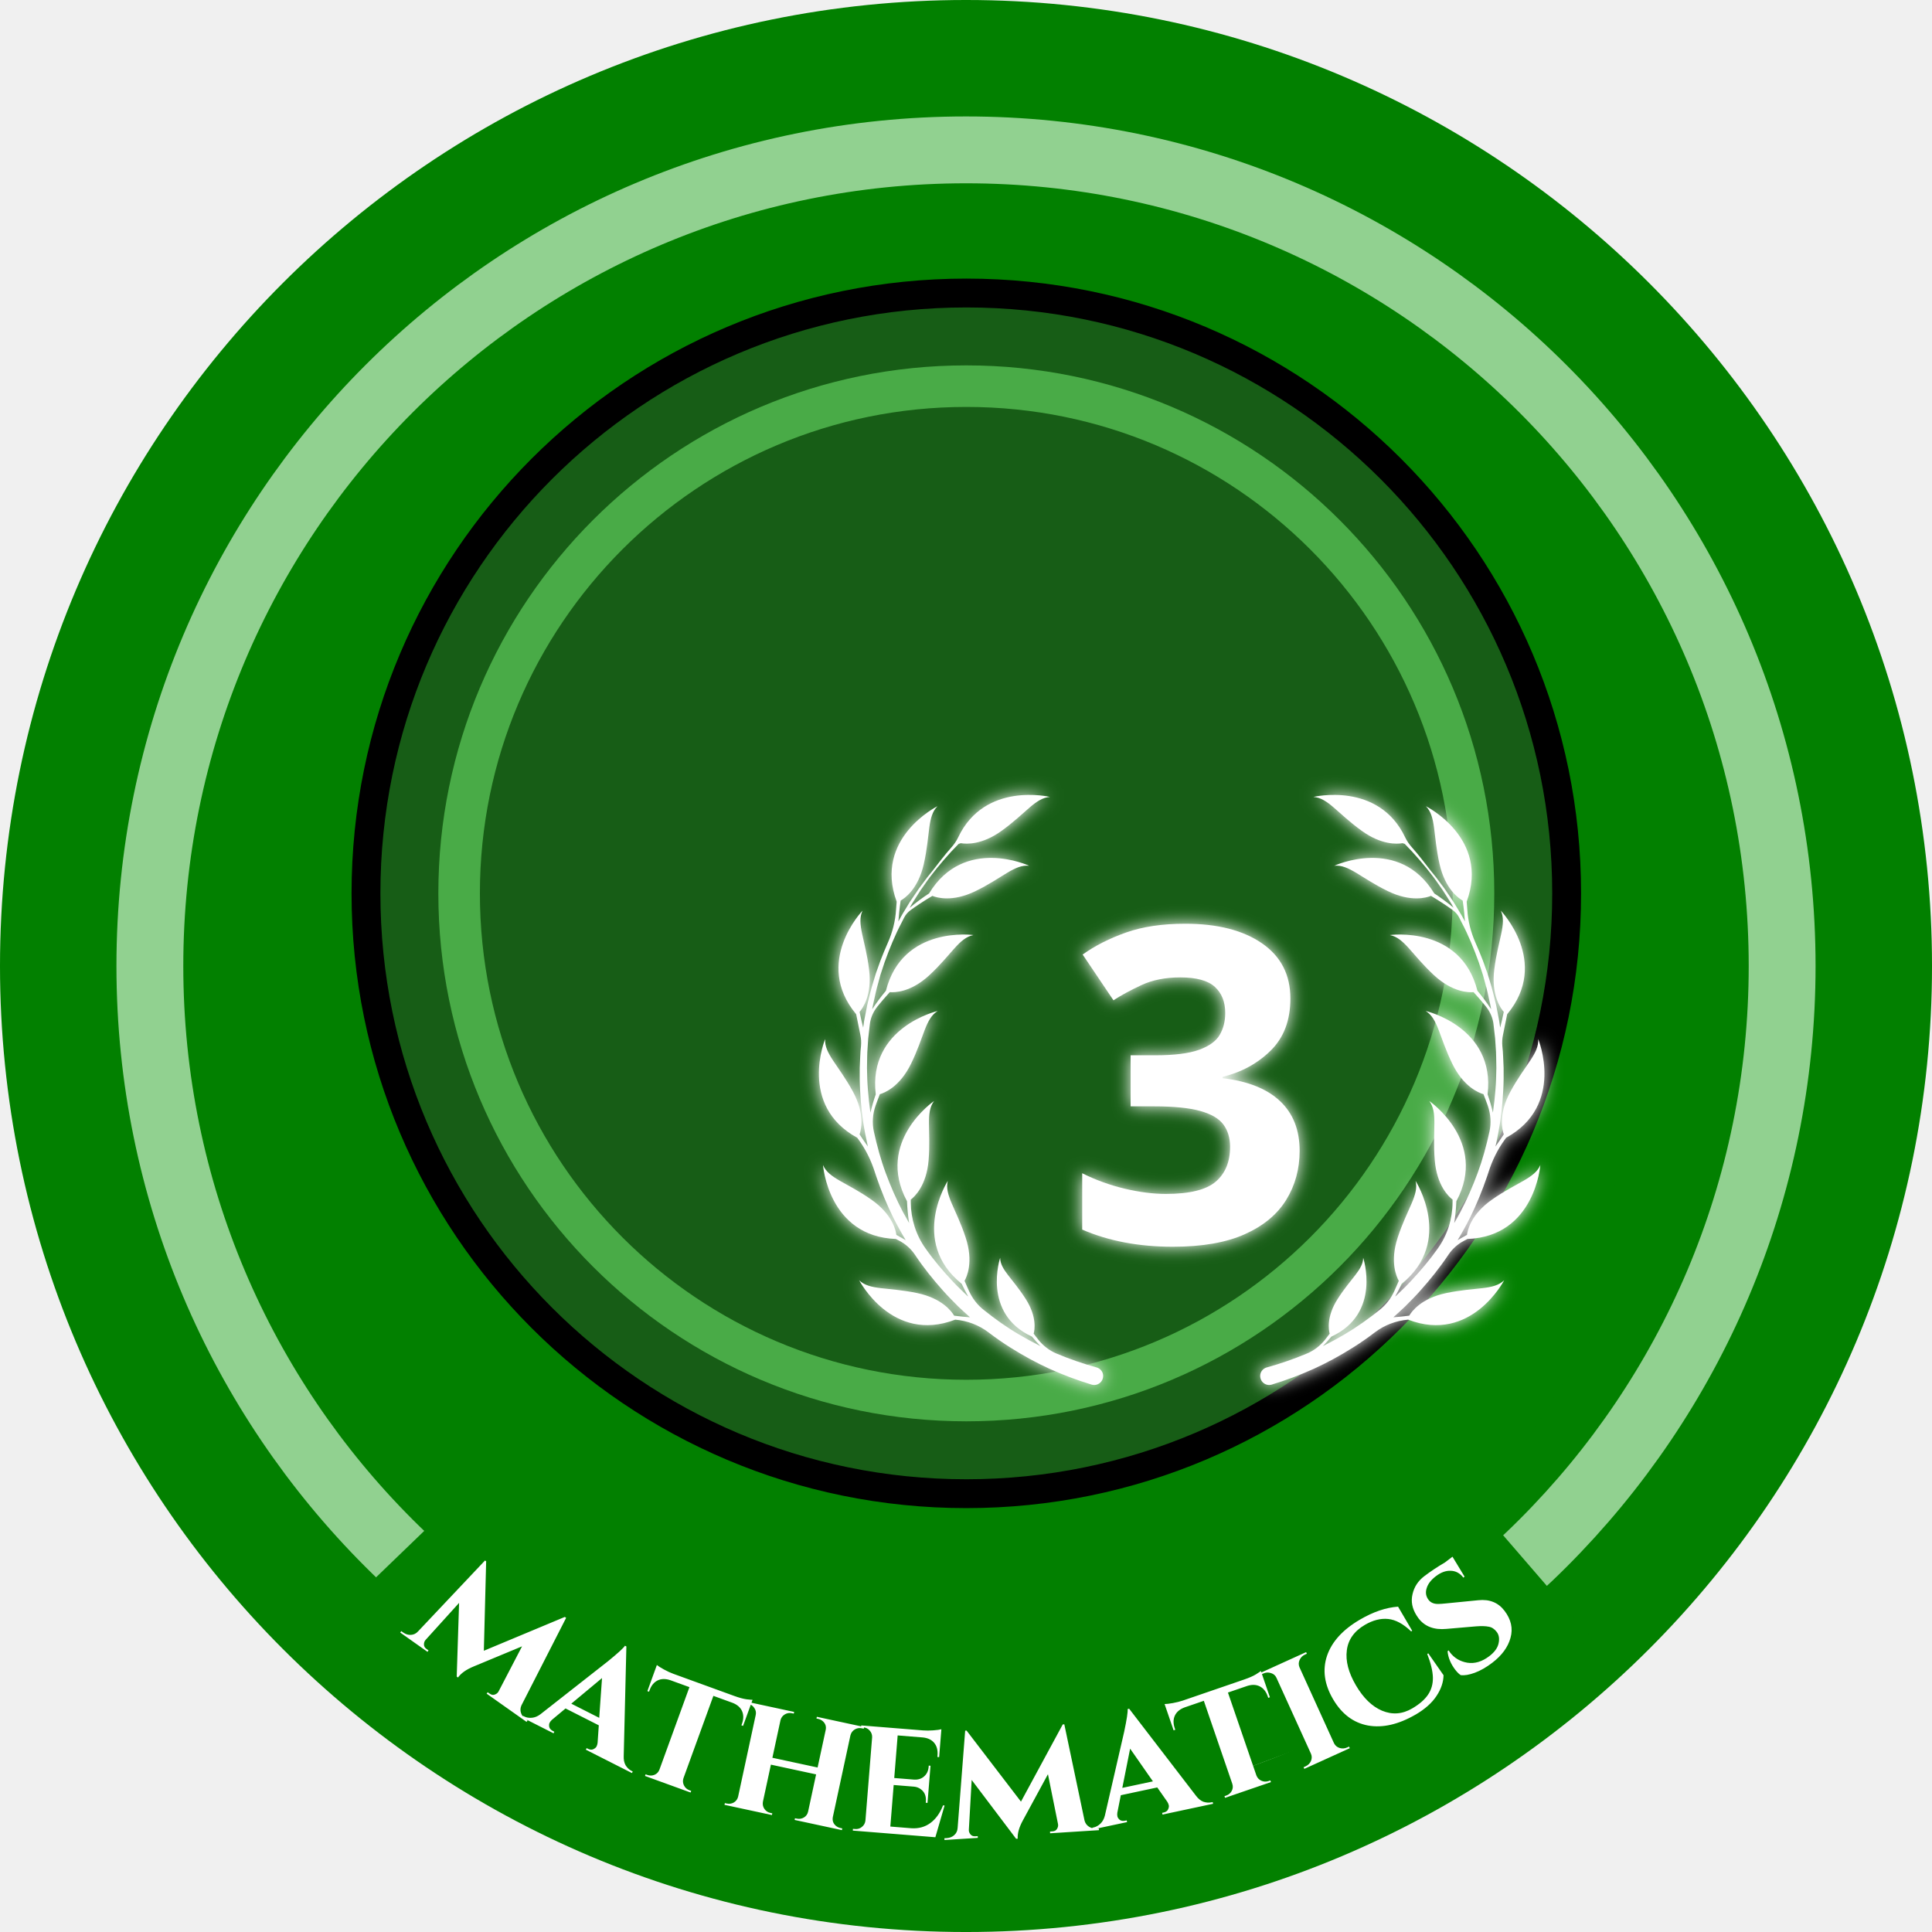
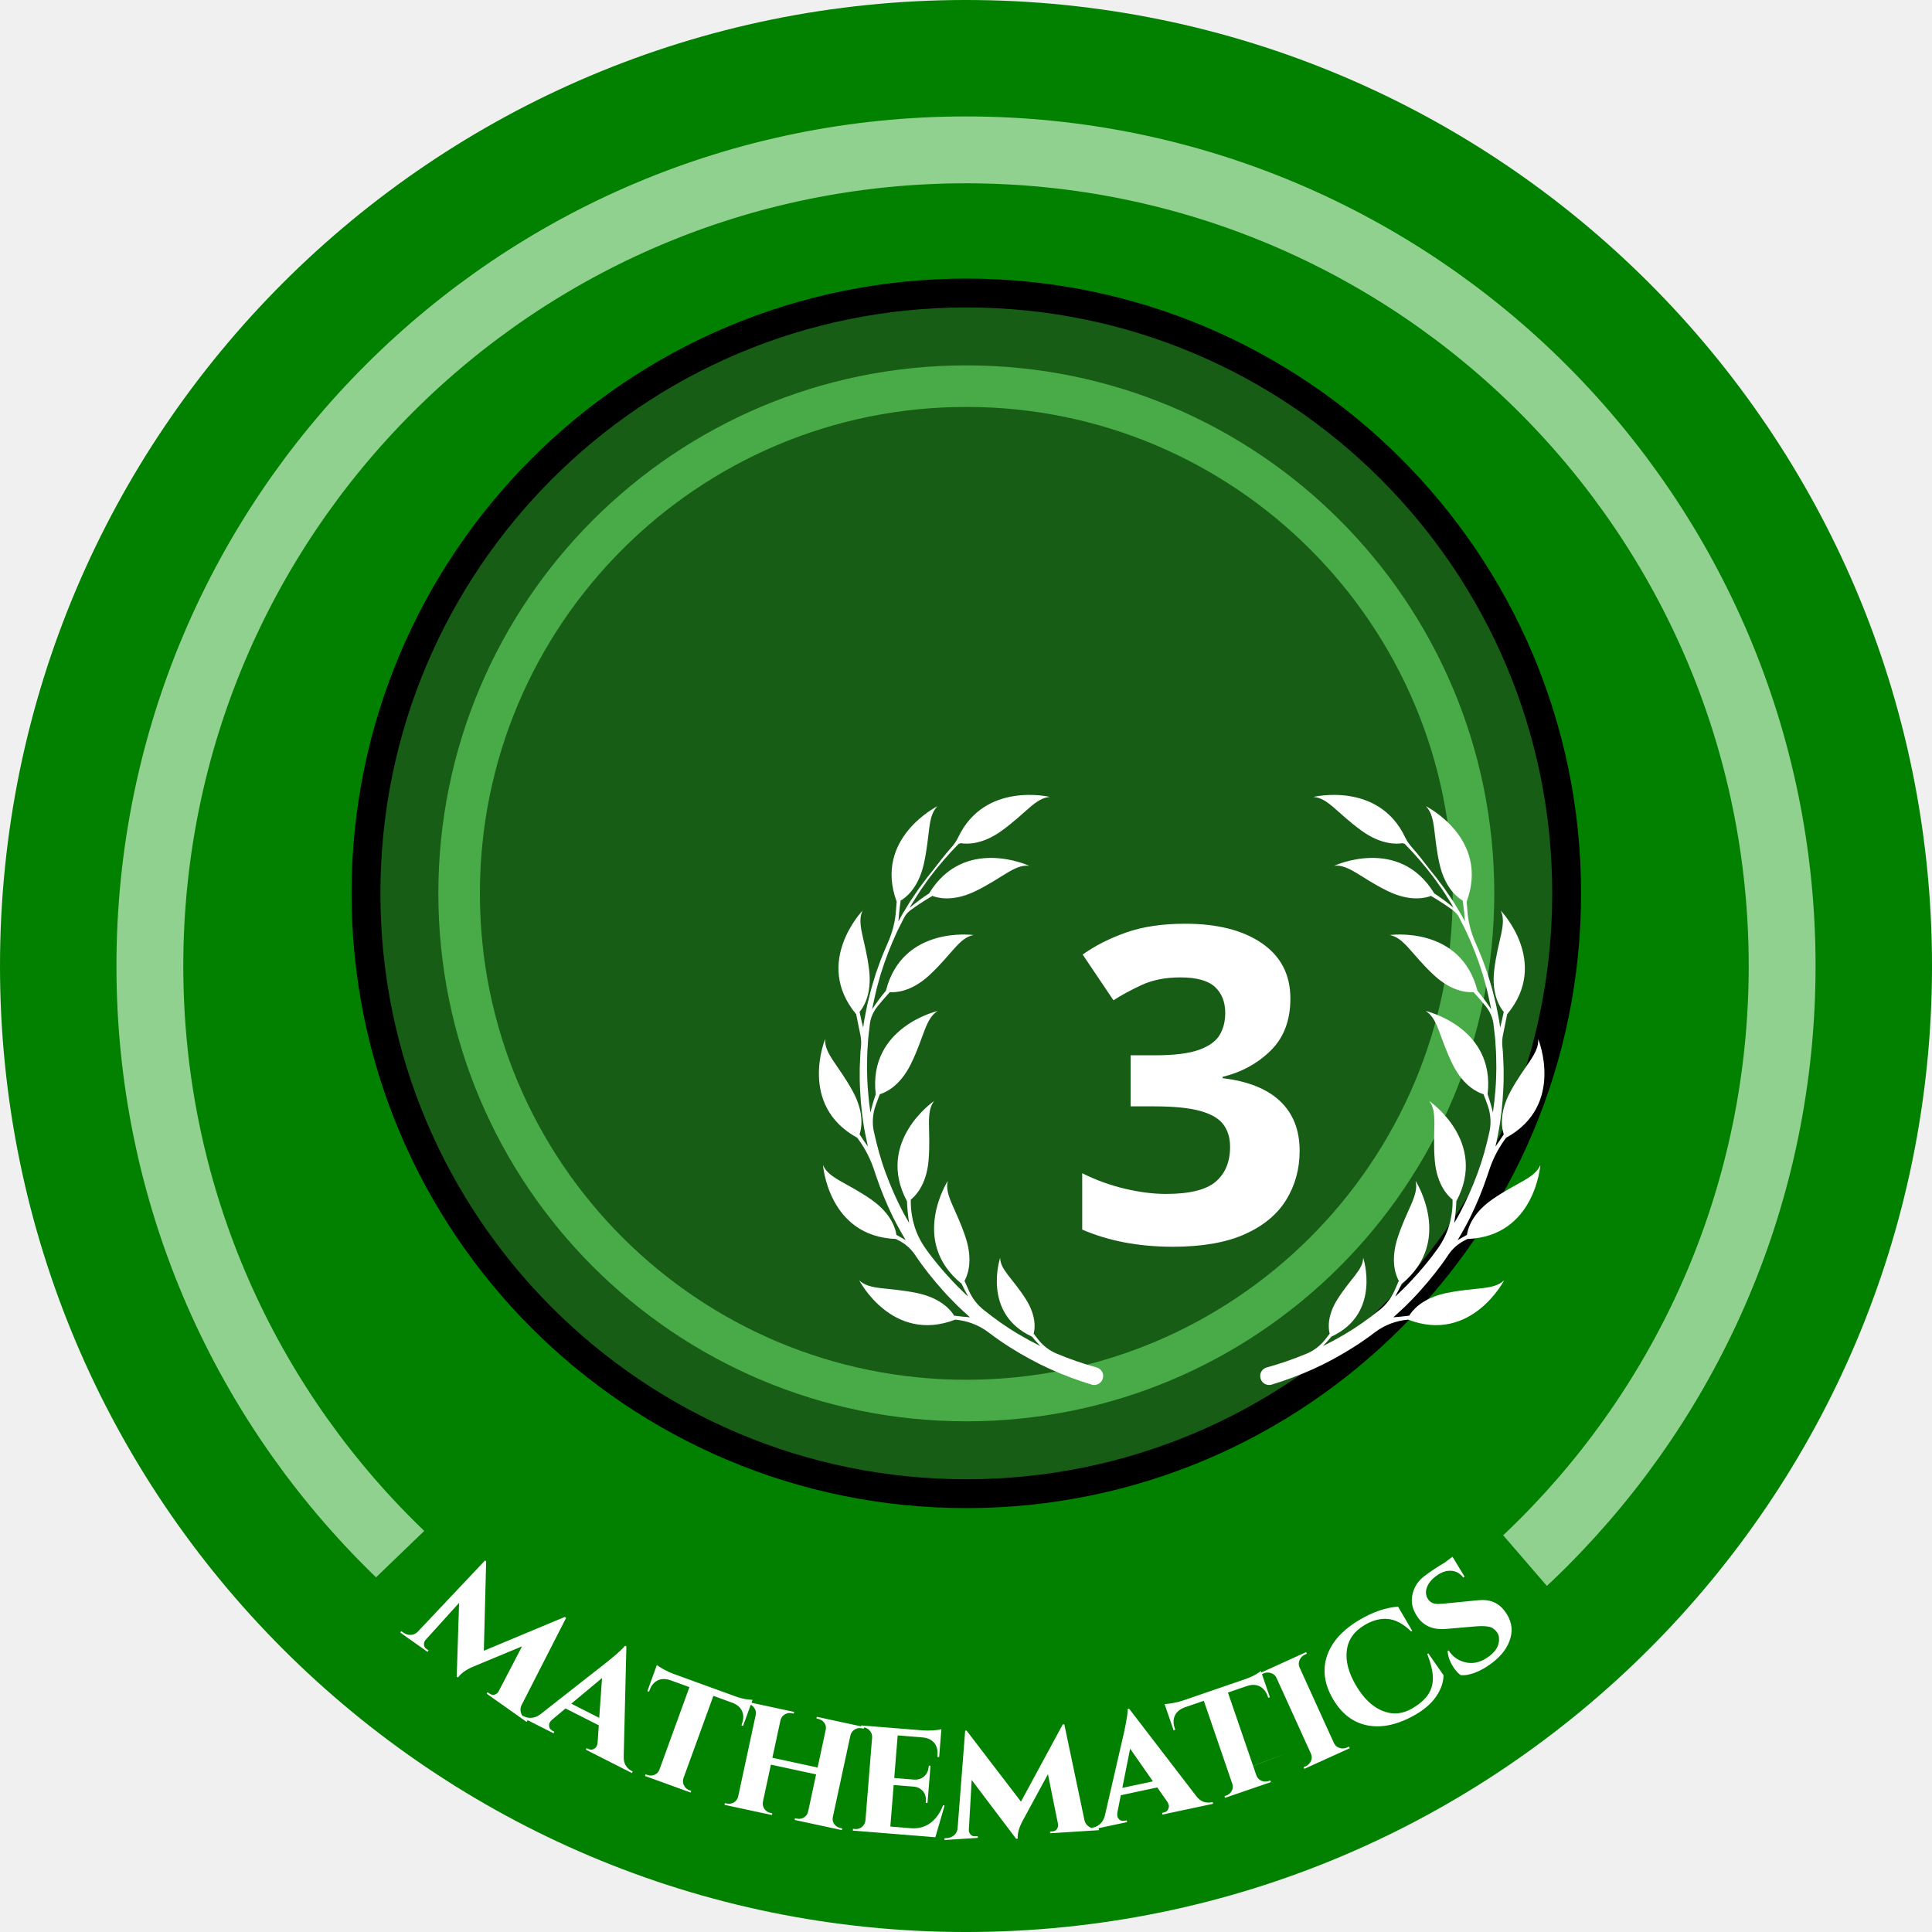
- <svg xmlns="http://www.w3.org/2000/svg" xmlns:xlink="http://www.w3.org/1999/xlink" width="193.805mm" height="193.805mm" viewBox="0 0 193.805 193.805" version="1.1" id="svg1">
-   <defs id="defs1">
-     <rect x="539.968" y="502.93" width="207.605" height="293.376" id="rect3" />
-     <rect x="174.466" y="734.902" width="463.943" height="104.29" id="rect2" />
-     <rect x="235.87" y="749.522" width="386.944" height="83.822" id="rect1" />
-     <linearGradient xlink:href="#linearGradient1" id="linearGradient2" x1="147.443" y1="491.292" x2="362.346" y2="36.929" gradientUnits="userSpaceOnUse" gradientTransform="matrix(0.1882479,0,0,0.1882479,60.72861,104.1723)" />
-     <linearGradient id="linearGradient1">
-       <stop style="stop-color:#9c732d;stop-opacity:1;" offset="0" id="stop1" />
-       <stop style="stop-color:#d3aa65;stop-opacity:1;" offset="1" id="stop2" />
-     </linearGradient>
-     <rect x="539.968" y="502.93" width="207.605" height="293.376" id="rect3-9" />
-     <filter style="color-interpolation-filters:sRGB" id="filter32" x="0" y="0" width="1" height="1">
-       <feComposite id="feComposite54" result="comp2" operator="over" in="fbSourceGraphic" in2="comp1" />
-     </filter>
-     <filter style="color-interpolation-filters:sRGB" id="filter70" x="-0.199" y="-0.141" width="1.397" height="1.283">
-       <feFlood result="flood" in="SourceGraphic" flood-opacity="1" flood-color="rgb(249,237,183)" id="feFlood69" />
-       <feGaussianBlur result="blur" in="SourceGraphic" stdDeviation="3" id="feGaussianBlur69" />
-       <feOffset result="offset" in="blur" dx="1" dy="1" id="feOffset69" />
-       <feComposite result="comp1" operator="in" in="flood" in2="offset" id="feComposite69" />
-       <feComposite result="fbSourceGraphic" operator="over" in="SourceGraphic" in2="comp1" id="feComposite70" />
-       <feColorMatrix result="fbSourceGraphicAlpha" in="fbSourceGraphic" values="0 0 0 -1 0 0 0 0 -1 0 0 0 0 -1 0 0 0 0 1 0" id="feColorMatrix70" />
-       <feFlood id="feFlood70" result="flood" in="fbSourceGraphic" flood-opacity="1" flood-color="rgb(249,237,183)" />
-       <feGaussianBlur id="feGaussianBlur70" result="blur" in="fbSourceGraphic" stdDeviation="3" />
-       <feOffset id="feOffset70" result="offset" in="blur" dx="1" dy="1" />
-       <feComposite id="feComposite71" result="comp1" operator="in" in="flood" in2="offset" />
-       <feComposite id="feComposite72" result="fbSourceGraphic" operator="over" in="fbSourceGraphic" in2="comp1" />
-       <feColorMatrix result="fbSourceGraphicAlpha" in="fbSourceGraphic" values="0 0 0 -1 0 0 0 0 -1 0 0 0 0 -1 0 0 0 0 1 0" id="feColorMatrix82" />
-       <feFlood id="feFlood82" result="flood" in="fbSourceGraphic" flood-opacity="1" flood-color="rgb(85,71,7)" />
-       <feGaussianBlur id="feGaussianBlur82" result="blur" in="fbSourceGraphic" stdDeviation="1" />
-       <feOffset id="feOffset82" result="offset" in="blur" dx="-1" dy="-1" />
-       <feComposite id="feComposite82" result="comp1" operator="in" in="flood" in2="offset" />
-       <feComposite id="feComposite83" result="fbSourceGraphic" operator="over" in="fbSourceGraphic" in2="comp1" />
-       <feColorMatrix result="fbSourceGraphicAlpha" in="fbSourceGraphic" values="0 0 0 -1 0 0 0 0 -1 0 0 0 0 -1 0 0 0 0 1 0" id="feColorMatrix83" />
-       <feFlood id="feFlood83" result="flood" in="fbSourceGraphic" flood-opacity="1" flood-color="rgb(85,71,7)" />
-       <feGaussianBlur id="feGaussianBlur83" result="blur" in="fbSourceGraphic" stdDeviation="1" />
-       <feOffset id="feOffset83" result="offset" in="blur" dx="-1" dy="-1" />
-       <feComposite id="feComposite84" result="comp1" operator="in" in="flood" in2="offset" />
-       <feComposite id="feComposite85" result="comp2" operator="over" in="fbSourceGraphic" in2="comp1" />
-     </filter>
-     <filter style="color-interpolation-filters:sRGB" id="filter88" x="-0.028" y="-0.034" width="1.055" height="1.068">
-       <feFlood result="flood" in="SourceGraphic" flood-opacity="1" flood-color="rgb(85,71,7)" id="feFlood87" />
-       <feGaussianBlur result="blur" in="SourceGraphic" stdDeviation="1" id="feGaussianBlur87" />
-       <feOffset result="offset" in="blur" dx="0" dy="0" id="feOffset87" />
-       <feComposite result="comp1" operator="in" in="offset" in2="flood" id="feComposite87" />
-       <feComposite result="comp2" operator="over" in="SourceGraphic" in2="comp1" id="feComposite88" />
-     </filter>
-     <radialGradient xlink:href="#linearGradient7" id="radialGradient8" cx="108.482" cy="126.562" fx="58.482" fy="66.562" r="151.875" gradientUnits="userSpaceOnUse" gradientTransform="matrix(0.08817681,0,0,0.08817681,61.56542,99.08236)" />
-     <linearGradient id="linearGradient7">
-       <stop style="stop-color:#d8c8bf;stop-opacity:1;" offset="0" id="stop7" />
-       <stop style="stop-color:#87644e;stop-opacity:0.996;" offset="1" id="stop8" />
-     </linearGradient>
-     <radialGradient xlink:href="#linearGradient7-0" id="radialGradient8-6" cx="108.482" cy="126.562" fx="52.605" fy="75.377" r="151.875" gradientUnits="userSpaceOnUse" />
-     <linearGradient id="linearGradient7-0">
-       <stop style="stop-color:#b1a6f1;stop-opacity:1;" offset="0" id="stop7-3" />
-       <stop style="stop-color:#441eb7;stop-opacity:0.996;" offset="1" id="stop8-3" />
-     </linearGradient>
-     <radialGradient xlink:href="#linearGradient2-5" id="radialGradient3" cx="81.689" cy="163.646" fx="81.689" fy="163.646" r="70.703" gradientUnits="userSpaceOnUse" gradientTransform="matrix(1.152756,0.00842552,-0.00827659,1.132381,-18.9625,-44.72036)" />
-     <linearGradient id="linearGradient2-5">
-       <stop style="stop-color:#d1e8fc;stop-opacity:1;" offset="0" id="stop2-0" />
-       <stop style="stop-color:#4993e0;stop-opacity:1;" offset="1" id="stop3" />
-     </linearGradient>
-     <linearGradient xlink:href="#linearGradient3" id="linearGradient5" x1="89.32" y1="106.465" x2="153.768" y2="122.855" gradientUnits="userSpaceOnUse" gradientTransform="matrix(1.219093,0,0,1.219093,-25.73593,-58.22228)" />
-     <linearGradient id="linearGradient3">
-       <stop style="stop-color:#277fb7;stop-opacity:1;" offset="0" id="stop4" />
-       <stop style="stop-color:#b9daf0;stop-opacity:1;" offset="0.324" id="stop6" />
-       <stop style="stop-color:#60acdd;stop-opacity:1;" offset="1" id="stop5" />
-     </linearGradient>
-     <radialGradient xlink:href="#linearGradient6" id="radialGradient10" cx="140.052" cy="48.642" fx="140.052" fy="48.642" r="29.926" gradientTransform="matrix(1.215901,-1.1346678e-8,0,0.6047558,-33.89948,-25.02825)" gradientUnits="userSpaceOnUse" />
-     <linearGradient id="linearGradient6">
-       <stop style="stop-color:#2881bb;stop-opacity:1;" offset="0" id="stop9" />
-       <stop style="stop-color:#7fbce3;stop-opacity:1;" offset="0.81" id="stop11" />
-       <stop style="stop-color:#66afdd;stop-opacity:1;" offset="1" id="stop10" />
-     </linearGradient>
-     <radialGradient xlink:href="#linearGradient2-5" id="radialGradient12" gradientUnits="userSpaceOnUse" gradientTransform="matrix(1.152756,0.00842552,-0.00827659,1.132381,-18.9625,-44.72036)" cx="81.689" cy="163.646" fx="81.689" fy="163.646" r="70.703" />
-     <radialGradient xlink:href="#linearGradient6" id="radialGradient11" gradientUnits="userSpaceOnUse" gradientTransform="matrix(1.215901,-1.1346678e-8,0,0.6047558,-33.89948,-25.02825)" cx="140.052" cy="48.642" fx="140.052" fy="48.642" r="29.926" />
-     <rect x="539.968" y="502.93" width="207.605" height="293.376" id="rect3-9-6" />
-     <filter style="color-interpolation-filters:sRGB" id="filter70-1" x="-0.199" y="-0.141" width="1.397" height="1.283">
-       <feFlood result="flood" in="SourceGraphic" flood-opacity="1" flood-color="rgb(249,237,183)" id="feFlood69-9" />
-       <feGaussianBlur result="blur" in="SourceGraphic" stdDeviation="3" id="feGaussianBlur69-6" />
-       <feOffset result="offset" in="blur" dx="1" dy="1" id="feOffset69-7" />
-       <feComposite result="comp1" operator="in" in="flood" in2="offset" id="feComposite69-8" />
-       <feComposite result="fbSourceGraphic" operator="over" in="SourceGraphic" in2="comp1" id="feComposite70-9" />
-       <feColorMatrix result="fbSourceGraphicAlpha" in="fbSourceGraphic" values="0 0 0 -1 0 0 0 0 -1 0 0 0 0 -1 0 0 0 0 1 0" id="feColorMatrix70-7" />
-       <feFlood id="feFlood70-5" result="flood" in="fbSourceGraphic" flood-opacity="1" flood-color="rgb(249,237,183)" />
-       <feGaussianBlur id="feGaussianBlur70-5" result="blur" in="fbSourceGraphic" stdDeviation="3" />
-       <feOffset id="feOffset70-2" result="offset" in="blur" dx="1" dy="1" />
-       <feComposite id="feComposite71-4" result="comp1" operator="in" in="flood" in2="offset" />
-       <feComposite id="feComposite72-9" result="fbSourceGraphic" operator="over" in="fbSourceGraphic" in2="comp1" />
-       <feColorMatrix result="fbSourceGraphicAlpha" in="fbSourceGraphic" values="0 0 0 -1 0 0 0 0 -1 0 0 0 0 -1 0 0 0 0 1 0" id="feColorMatrix82-4" />
-       <feFlood id="feFlood82-4" result="flood" in="fbSourceGraphic" flood-opacity="1" flood-color="rgb(85,71,7)" />
-       <feGaussianBlur id="feGaussianBlur82-7" result="blur" in="fbSourceGraphic" stdDeviation="1" />
-       <feOffset id="feOffset82-9" result="offset" in="blur" dx="-1" dy="-1" />
-       <feComposite id="feComposite82-5" result="comp1" operator="in" in="flood" in2="offset" />
-       <feComposite id="feComposite83-5" result="fbSourceGraphic" operator="over" in="fbSourceGraphic" in2="comp1" />
-       <feColorMatrix result="fbSourceGraphicAlpha" in="fbSourceGraphic" values="0 0 0 -1 0 0 0 0 -1 0 0 0 0 -1 0 0 0 0 1 0" id="feColorMatrix83-6" />
-       <feFlood id="feFlood83-1" result="flood" in="fbSourceGraphic" flood-opacity="1" flood-color="rgb(85,71,7)" />
-       <feGaussianBlur id="feGaussianBlur83-5" result="blur" in="fbSourceGraphic" stdDeviation="1" />
-       <feOffset id="feOffset83-9" result="offset" in="blur" dx="-1" dy="-1" />
-       <feComposite id="feComposite84-1" result="comp1" operator="in" in="flood" in2="offset" />
-       <feComposite id="feComposite85-3" result="comp2" operator="over" in="fbSourceGraphic" in2="comp1" />
-     </filter>
-     <radialGradient xlink:href="#linearGradient7" id="radialGradient8-1" cx="108.482" cy="126.562" fx="58.482" fy="66.562" r="151.875" gradientUnits="userSpaceOnUse" gradientTransform="matrix(0.07585412,0,0,0.07585412,138.2585,109.4462)" />
-     <rect x="539.968" y="502.93" width="207.605" height="293.376" id="rect3-9-6-4" />
-     <filter style="color-interpolation-filters:sRGB" id="filter70-1-1" x="-0.136" y="-0.151" width="1.272" height="1.303">
-       <feFlood result="flood" in="SourceGraphic" flood-opacity="1" flood-color="rgb(249,237,183)" id="feFlood69-9-8" />
-       <feGaussianBlur result="blur" in="SourceGraphic" stdDeviation="3" id="feGaussianBlur69-6-2" />
-       <feOffset result="offset" in="blur" dx="1" dy="1" id="feOffset69-7-6" />
-       <feComposite result="comp1" operator="in" in="flood" in2="offset" id="feComposite69-8-0" />
-       <feComposite result="fbSourceGraphic" operator="over" in="SourceGraphic" in2="comp1" id="feComposite70-9-3" />
-       <feColorMatrix result="fbSourceGraphicAlpha" in="fbSourceGraphic" values="0 0 0 -1 0 0 0 0 -1 0 0 0 0 -1 0 0 0 0 1 0" id="feColorMatrix70-7-9" />
-       <feFlood id="feFlood70-5-4" result="flood" in="fbSourceGraphic" flood-opacity="1" flood-color="rgb(249,237,183)" />
-       <feGaussianBlur id="feGaussianBlur70-5-9" result="blur" in="fbSourceGraphic" stdDeviation="3" />
-       <feOffset id="feOffset70-2-6" result="offset" in="blur" dx="1" dy="1" />
-       <feComposite id="feComposite71-4-5" result="comp1" operator="in" in="flood" in2="offset" />
-       <feComposite id="feComposite72-9-1" result="fbSourceGraphic" operator="over" in="fbSourceGraphic" in2="comp1" />
-       <feColorMatrix result="fbSourceGraphicAlpha" in="fbSourceGraphic" values="0 0 0 -1 0 0 0 0 -1 0 0 0 0 -1 0 0 0 0 1 0" id="feColorMatrix82-4-3" />
-       <feFlood id="feFlood82-4-2" result="flood" in="fbSourceGraphic" flood-opacity="1" flood-color="rgb(85,71,7)" />
-       <feGaussianBlur id="feGaussianBlur82-7-6" result="blur" in="fbSourceGraphic" stdDeviation="1" />
-       <feOffset id="feOffset82-9-9" result="offset" in="blur" dx="-1" dy="-1" />
-       <feComposite id="feComposite82-5-0" result="comp1" operator="in" in="flood" in2="offset" />
-       <feComposite id="feComposite83-5-0" result="fbSourceGraphic" operator="over" in="fbSourceGraphic" in2="comp1" />
-       <feColorMatrix result="fbSourceGraphicAlpha" in="fbSourceGraphic" values="0 0 0 -1 0 0 0 0 -1 0 0 0 0 -1 0 0 0 0 1 0" id="feColorMatrix83-6-3" />
-       <feFlood id="feFlood83-1-9" result="flood" in="fbSourceGraphic" flood-opacity="1" flood-color="rgb(85,71,7)" />
-       <feGaussianBlur id="feGaussianBlur83-5-5" result="blur" in="fbSourceGraphic" stdDeviation="1" />
-       <feOffset id="feOffset83-9-3" result="offset" in="blur" dx="-1" dy="-1" />
-       <feComposite id="feComposite84-1-1" result="comp1" operator="in" in="flood" in2="offset" />
-       <feComposite id="feComposite85-3-1" result="comp2" operator="over" in="fbSourceGraphic" in2="comp1" />
-     </filter>
-     <linearGradient xlink:href="#linearGradient2-1" id="linearGradient4" gradientUnits="userSpaceOnUse" x1="180.365" y1="491.334" x2="342.781" y2="14.623" />
-     <linearGradient id="linearGradient2-1">
-       <stop style="stop-color:#664817;stop-opacity:1;" offset="0" id="stop2-7" />
-       <stop style="stop-color:#e9d898;stop-opacity:1;" offset="1" id="stop3-9" />
-     </linearGradient>
-     <radialGradient xlink:href="#linearGradient7" id="radialGradient8-4" cx="108.482" cy="126.562" fx="58.482" fy="66.562" r="151.875" gradientUnits="userSpaceOnUse" gradientTransform="matrix(0.08817681,0,0,0.08817681,63.61871,106.3745)" />
-     <radialGradient xlink:href="#linearGradient7-0" id="radialGradient8-6-2" cx="108.482" cy="126.562" fx="52.605" fy="75.377" r="151.875" gradientUnits="userSpaceOnUse" />
-     <radialGradient xlink:href="#linearGradient2-5" id="radialGradient3-0" cx="81.689" cy="163.646" fx="81.689" fy="163.646" r="70.703" gradientUnits="userSpaceOnUse" gradientTransform="matrix(1.152756,0.00842552,-0.00827659,1.132381,-18.9625,-44.72036)" />
-     <linearGradient xlink:href="#linearGradient3" id="linearGradient89" gradientUnits="userSpaceOnUse" gradientTransform="matrix(1.219093,0,0,1.219093,-25.73593,-58.22228)" x1="89.32" y1="106.465" x2="153.768" y2="122.855" />
-     <radialGradient xlink:href="#linearGradient6" id="radialGradient10-6" cx="140.052" cy="48.642" fx="140.052" fy="48.642" r="29.926" gradientTransform="matrix(1.215901,-1.1346678e-8,0,0.6047558,-33.89948,-25.02825)" gradientUnits="userSpaceOnUse" />
-     <radialGradient xlink:href="#linearGradient2-5" id="radialGradient12-8" gradientUnits="userSpaceOnUse" gradientTransform="matrix(1.152756,0.00842552,-0.00827659,1.132381,-18.9625,-44.72036)" cx="81.689" cy="163.646" fx="81.689" fy="163.646" r="70.703" />
-     <radialGradient xlink:href="#linearGradient6" id="radialGradient11-9" gradientUnits="userSpaceOnUse" gradientTransform="matrix(1.215901,-1.1346678e-8,0,0.6047558,-33.89948,-25.02825)" cx="140.052" cy="48.642" fx="140.052" fy="48.642" r="29.926" />
-     <filter style="color-interpolation-filters:sRGB" id="filter88-0" x="-0.028" y="-0.034" width="1.055" height="1.068">
-       <feFlood result="flood" in="SourceGraphic" flood-opacity="1" flood-color="rgb(85,71,7)" id="feFlood87-7" />
-       <feGaussianBlur result="blur" in="SourceGraphic" stdDeviation="1" id="feGaussianBlur87-6" />
-       <feOffset result="offset" in="blur" dx="0" dy="0" id="feOffset87-8" />
-       <feComposite result="comp1" operator="in" in="offset" in2="flood" id="feComposite87-2" />
-       <feComposite result="comp2" operator="over" in="SourceGraphic" in2="comp1" id="feComposite88-3" />
-     </filter>
-     <rect x="539.968" y="502.93" width="207.605" height="293.376" id="rect3-90" />
-   </defs>
+ <svg xmlns="http://www.w3.org/2000/svg" width="193.805mm" height="193.805mm" viewBox="0 0 193.805 193.805" version="1.1" id="svg1">
  <g id="layer1" transform="translate(-12.12214,-60.80922)">
    <circle style="fill:#028000;fill-opacity:1;stroke:none;stroke-width:7.938;stroke-linejoin:round" id="path1" cx="109.025" cy="157.712" r="96.903" />
    <circle style="display:inline;fill:none;fill-opacity:1;stroke:#91d190;stroke-width:6.706;stroke-linejoin:round;stroke-opacity:1" id="circle88" cx="109.025" cy="157.712" r="81.869" />
    <path style="fill:#028000;fill-opacity:1;stroke:none;stroke-width:1;stroke-linejoin:round;stroke-dasharray:none;stroke-opacity:1" d="m 65.845,97.939 81.812,-2.84 19.397,32.839 8.345,61.711 -14.673,22.641 11.204,12.975 -70.119,26.063 -56.554,-27.871 13.501,-13.009 1.841,-19.06 -7.884,-74.527 z" id="path89" />
    <circle style="display:inline;fill:none;fill-opacity:1;stroke:none;stroke-width:1;stroke-linejoin:round;stroke-dasharray:none;stroke-opacity:1" id="circle1" cx="-157.712" cy="-109.025" r="87.361" transform="matrix(0,-1,-1,0,0,0)" />
    <path d="m 64.843,233.25 0.202,0.143 -0.102,0.144 -4.004,-2.831 0.102,-0.144 0.202,0.143 q 0.274,0.194 0.521,0.088 0.262,-0.096 0.376,-0.318 l 2.351,-4.516 -4.867,2.024 q -1.099,0.454 -1.557,1.102 l -0.13,-0.092 0.238,-7.393 -3.351,3.701 q -0.171,0.181 -0.174,0.46 -0.003,0.279 0.256,0.462 l 0.202,0.143 -0.102,0.144 -2.736,-1.935 0.102,-0.144 0.202,0.143 q 0.36,0.255 0.762,0.236 0.426,-0.022 0.724,-0.352 l 6.715,-7.112 0.115,0.082 -0.232,8.974 8.124,-3.393 0.13,0.092 -4.49,8.793 q -0.162,0.382 -0.035,0.753 0.127,0.371 0.458,0.605 z m 10.625,5.199 0.126,0.064 -0.08,0.157 -4.625,-2.345 0.08,-0.157 0.126,0.064 q 0.315,0.16 0.552,0.043 0.237,-0.117 0.317,-0.274 0.08,-0.157 0.105,-0.362 l 0.12,-1.758 -3.335,-1.691 -1.371,1.144 q -0.143,0.125 -0.23,0.298 -0.08,0.157 -0.034,0.418 0.07,0.253 0.384,0.412 l 0.126,0.064 -0.08,0.157 -3.146,-1.595 0.08,-0.157 0.126,0.064 q 0.33,0.168 0.764,0.13 0.434,-0.037 0.846,-0.342 l 6.798,-5.334 q 1.482,-1.207 1.697,-1.552 l 0.142,0.072 -0.266,10.979 q -0.027,0.56 0.192,0.948 0.242,0.38 0.589,0.555 z m -6.037,-6.739 2.8,1.42 0.283,-3.99 z m 17.064,2.171 0.054,-0.149 q 0.259,-0.713 0.012,-1.272 -0.247,-0.559 -0.954,-0.835 l -1.923,-0.699 -3.007,8.272 q -0.116,0.371 0.059,0.716 0.175,0.345 0.54,0.478 l 0.182,0.066 -0.06,0.166 -4.575,-1.663 0.06,-0.166 0.166,0.06 q 0.381,0.139 0.737,-0.014 0.356,-0.152 0.494,-0.534 l 3.001,-8.256 -1.906,-0.693 q -0.735,-0.249 -1.284,0.021 -0.549,0.27 -0.808,0.983 l -0.054,0.149 -0.166,-0.06 0.952,-2.619 q 0.202,0.167 0.702,0.443 0.517,0.282 0.948,0.438 l 6.117,2.224 q 0.729,0.265 1.23,0.334 0.523,0.059 0.601,0.05 l -0.952,2.619 z m 9.927,10.301 0.19,0.041 -0.037,0.172 -4.742,-1.022 0.037,-0.172 0.172,0.037 q 0.397,0.085 0.728,-0.114 0.332,-0.199 0.417,-0.596 l 0.802,-3.725 -4.535,-0.977 -0.802,3.725 q -0.068,0.4 0.152,0.718 0.22,0.318 0.6,0.4 l 0.19,0.041 -0.037,0.172 -4.759,-1.025 0.037,-0.172 0.19,0.041 q 0.397,0.085 0.728,-0.114 0.335,-0.216 0.417,-0.596 l 1.761,-8.173 q 0.082,-0.379 -0.138,-0.697 -0.216,-0.335 -0.613,-0.421 l -0.19,-0.041 0.037,-0.172 4.759,1.025 -0.037,0.172 -0.19,-0.041 q -0.379,-0.082 -0.711,0.117 -0.332,0.199 -0.431,0.575 l -0.814,3.776 4.535,0.977 0.81,-3.759 q 0.115,-0.535 -0.295,-0.893 -0.198,-0.169 -0.457,-0.225 l -0.172,-0.037 0.037,-0.172 4.742,1.022 -0.037,0.172 -0.19,-0.041 q -0.379,-0.082 -0.711,0.117 -0.332,0.199 -0.434,0.592 l -1.764,8.191 q -0.098,0.538 0.298,0.876 0.198,0.169 0.457,0.225 z m 9.529,0.926 -8.281,-0.666 0.014,-0.176 0.211,0.017 q 0.404,0.033 0.689,-0.21 0.303,-0.241 0.351,-0.626 l 0.673,-8.369 q 0.014,-0.388 -0.247,-0.675 -0.243,-0.285 -0.647,-0.317 l -0.211,-0.017 0.014,-0.176 6.189,0.498 q 0.475,0.038 1.044,-0.005 0.57,-0.043 0.805,-0.112 l -0.225,2.796 -0.176,-0.014 0.013,-0.158 q 0.062,-0.774 -0.324,-1.247 -0.387,-0.473 -1.141,-0.552 l -2.532,-0.204 -0.344,4.272 2.004,0.161 q 0.599,0.03 1,-0.327 0.4,-0.357 0.448,-0.955 l 0.01,-0.123 0.176,0.014 -0.3,3.727 -0.176,-0.014 0.01,-0.123 q 0.067,-0.826 -0.519,-1.245 -0.301,-0.219 -0.688,-0.25 l -2.022,-0.163 -0.335,4.167 2.11,0.17 q 1.092,0.07 1.9,-0.52 0.827,-0.606 1.275,-1.773 l 0.158,0.013 z m 16.15,-0.869 0.246,-0.016 0.011,0.176 -4.894,0.312 -0.011,-0.176 0.246,-0.016 q 0.334,-0.021 0.461,-0.259 0.144,-0.239 0.093,-0.483 l -1.008,-4.991 -2.515,4.632 q -0.57,1.044 -0.519,1.836 l -0.158,0.01 -4.459,-5.902 -0.283,4.985 q -0.019,0.249 0.154,0.467 0.173,0.219 0.49,0.199 l 0.246,-0.016 0.011,0.176 -3.345,0.213 -0.011,-0.176 0.246,-0.016 q 0.44,-0.028 0.741,-0.295 0.318,-0.285 0.342,-0.729 l 0.756,-9.752 0.141,-0.009 5.457,7.128 4.19,-7.744 0.158,-0.01 2.031,9.662 q 0.114,0.399 0.445,0.608 0.331,0.209 0.736,0.183 z m 11.533,-2.63 0.138,-0.029 0.037,0.173 -5.072,1.081 -0.037,-0.173 0.138,-0.029 q 0.345,-0.073 0.456,-0.314 0.111,-0.24 0.074,-0.413 -0.037,-0.173 -0.146,-0.348 l -1.011,-1.444 -3.657,0.78 -0.348,1.751 q -0.032,0.187 0.008,0.377 0.037,0.173 0.236,0.346 0.213,0.153 0.558,0.079 l 0.138,-0.029 0.037,0.173 -3.45,0.735 -0.037,-0.173 0.138,-0.029 q 0.362,-0.077 0.677,-0.379 0.314,-0.301 0.443,-0.798 l 1.938,-8.421 q 0.395,-1.87 0.345,-2.274 l 0.155,-0.033 6.69,8.71 q 0.331,0.452 0.745,0.617 0.427,0.143 0.807,0.062 z m -8.93,-1.451 3.071,-0.655 -2.287,-3.282 z m 14.64,-9.031 -0.051,-0.15 q -0.246,-0.717 -0.79,-0.997 -0.544,-0.28 -1.267,-0.05 l -1.935,0.664 2.857,8.325 q 0.143,0.361 0.495,0.52 0.353,0.159 0.72,0.033 l 0.184,-0.063 0.057,0.167 -4.605,1.58 -0.057,-0.167 0.167,-0.057 q 0.384,-0.132 0.565,-0.474 0.181,-0.342 0.049,-0.726 l -2.851,-8.309 -1.919,0.658 q -0.728,0.269 -0.986,0.823 -0.257,0.554 -0.011,1.272 l 0.051,0.15 -0.167,0.057 -0.905,-2.636 q 0.262,0.003 0.825,-0.097 0.579,-0.106 1.013,-0.254 l 6.156,-2.113 q 0.734,-0.252 1.167,-0.512 0.444,-0.283 0.499,-0.339 l 0.905,2.636 z m 3.544,6.96 0.193,-0.088 q 0.385,-0.175 0.549,-0.54 0.156,-0.381 -0.004,-0.734 l -3.459,-7.612 q -0.161,-0.353 -0.543,-0.47 -0.39,-0.133 -0.775,0.042 l -0.193,0.088 -0.073,-0.161 4.561,-2.073 0.073,0.161 -0.193,0.088 q -0.369,0.168 -0.533,0.533 -0.164,0.365 -0.019,0.726 l 3.467,7.628 q 0.184,0.362 0.566,0.479 0.382,0.117 0.752,-0.051 l 0.193,-0.088 0.073,0.161 -4.561,2.073 z m 11.226,-5.277 q -2.566,1.483 -4.758,1.091 -2.201,-0.407 -3.512,-2.644 -1.311,-2.237 -0.605,-4.347 0.721,-2.119 3.293,-3.626 2.009,-1.177 3.834,-1.306 l 1.418,2.42 -0.107,0.062 q -1.174,-1.131 -2.304,-1.246 -1.13,-0.115 -2.333,0.59 -1.613,0.945 -1.814,2.556 -0.21,1.595 0.914,3.513 1.115,1.902 2.612,2.538 1.545,0.648 3.037,-0.226 1.081,-0.633 1.584,-1.378 0.504,-0.745 0.487,-1.716 -0.026,-0.986 -0.568,-2.366 l 0.107,-0.062 1.529,2.191 q -0.017,1.053 -0.714,2.095 -0.682,1.034 -2.098,1.863 z m 3.997,-4.49 q -0.695,-0.912 -0.779,-1.868 l 0.112,-0.086 q 0.061,0.109 0.125,0.193 0.652,0.856 1.747,1.042 1.109,0.175 2.204,-0.658 0.786,-0.598 0.929,-1.284 0.157,-0.696 -0.185,-1.145 -0.342,-0.449 -0.798,-0.523 -0.452,-0.099 -1.291,-0.036 l -2.954,0.254 q -1.861,0.176 -2.802,-1.059 -0.096,-0.126 -0.189,-0.277 -0.675,-1.06 -0.414,-2.145 0.25,-1.099 1.176,-1.804 0.94,-0.716 2.075,-1.38 l 0.758,-0.577 1.214,2.002 -0.126,0.096 q -0.502,-0.66 -1.254,-0.686 -0.738,-0.037 -1.495,0.54 -0.744,0.566 -0.933,1.22 -0.2,0.64 0.195,1.159 0.321,0.421 0.977,0.409 0.265,-0.002 0.737,-0.051 l 3.279,-0.324 q 1.685,-0.175 2.625,1.06 0.994,1.305 0.602,2.712 -0.378,1.396 -1.837,2.508 -0.898,0.684 -1.746,0.997 -0.848,0.313 -1.416,0.236 -0.277,-0.188 -0.533,-0.525 z" id="text89" style="-inkscape-font-specification:'Cinzel, Bold';fill:#ffffff;stroke-linejoin:round" aria-label="mathematics" />
    <circle style="fill:#175d16;fill-opacity:1;stroke:#000000;stroke-width:2.895;stroke-linejoin:round;stroke-dasharray:none;stroke-opacity:1" id="path1-1" cx="109.056" cy="150.424" r="60.221" />
    <circle style="display:inline;fill:none;fill-opacity:1;stroke:#49ab47;stroke-width:4.168;stroke-linejoin:round;stroke-opacity:1;stroke-dasharray:none" id="circle88-6" cx="109.056" cy="150.424" r="50.878" />
    <g id="g4" style="filter:url(#filter88-0)" transform="matrix(0.8342438,0,0,0.8342438,2.458974,39.95271)">
      <g id="g2" transform="matrix(0.1317788,0,0,0.1317788,-139.3383,91.40121)">
        <g id="group-R5">
          <path id="path7" d="m 18800.8,15570 c -145,-101.1 -168.4,-211.2 -172.1,-241.7 -23,-13.6 -44.4,-25.6 -64,-36.2 30.7,51.2 59.8,103.3 86.5,156.5 44.4,90.8 82.9,184.2 115.2,279.7 3.6,10.5 7.1,21 10.5,31.5 25.1,78.6 61.5,153.2 110.1,219.8 3.3,4.4 6.5,8.9 9.6,13.3 l -0.1,-0.1 c 406.1,222.3 219.8,675.5 219.8,675.5 6.1,-100.1 -90.5,-176.4 -189.8,-358.9 -84.4,-155.3 -56.1,-264.2 -45.8,-293.2 -20.8,-32 -40.2,-60.1 -57,-83.4 6.7,29.2 12.8,58.5 18.5,87.8 19.3,98.8 30,199.1 34.9,299.4 l 1.6,37.7 c 0.7,12.5 1.1,25 0.9,37.6 l -0.1,75.3 c -0.6,25.1 -2.2,50.1 -3.2,75.2 -0.7,12.5 -0.9,25.1 -2,37.6 l -3.5,37.4 v 0 c -2.2,24.8 -0.9,49.9 4.1,74.3 l 29,143.2 v -0.1 c 296,355.9 -43.7,709 -43.7,709 42.4,-90.8 -19.3,-197.3 -44.7,-403.5 -21.5,-175.5 44.8,-266.3 65.1,-289.5 -8.4,-41.6 -17,-77.9 -24.7,-107.5 l -3.3,23.3 c -2.9,24.9 -8.7,49.3 -13.2,74 l -7.1,36.8 c -2.3,12.3 -4.7,24.6 -7.9,36.7 -12.1,48.6 -23.1,97.4 -38.6,145.1 l -10.9,35.9 -5.4,17.9 -6.3,17.7 -25.2,70.6 c -16,41 -32.7,81.8 -50.6,122 -32,72.2 -52,149.4 -56.4,228.2 -1.1,18.3 -2.5,36.3 -4.3,53.9 l 0.1,-0.1 c 159.3,434.6 -279.3,653.2 -279.3,653.2 70.5,-71.3 48.1,-192.4 93.4,-395.1 38.7,-172.5 131.7,-235.8 158.5,-250.9 8.5,-59 13.1,-108.4 15.5,-143 -0.7,1.2 -1.3,2.5 -2,3.7 l -17.7,33 c -5.9,10.9 -12.8,21.4 -19.1,32.1 l -38.7,64 -41.7,62 c -7.1,10.3 -13.8,20.8 -21.1,30.9 l -22.3,29.9 c -23,32 -47.3,62.9 -72.5,93.2 l 0.1,-0.1 c -35.1,44.5 -83.1,108.6 -124.8,155 -19.6,21.7 -36.8,45.6 -49.3,72.1 -182.5,384.6 -628.1,276.5 -628.1,276.5 100.1,-6.4 163.8,-111.8 332.5,-232.9 133.4,-95.8 239.1,-90.1 277.6,-83.5 4.6,-1.5 10.2,-3.3 14.9,-4.8 l 51,-53.4 c 66.6,-73.3 130.4,-149.2 186.2,-231 l 21.4,-30.2 c 6.9,-10.3 13.4,-20.8 20.1,-31.2 l 39.7,-62.6 16.8,-29.4 c -44.3,37.6 -88.9,70.4 -133.1,98.8 l 0.2,-0.1 c -240.3,395.7 -684.7,189.3 -684.7,189.3 99.7,10.6 180.3,-82.5 367,-173.5 159,-77.4 266.5,-44.2 295,-32.6 63.6,-37.3 116.5,-73.8 147.1,-95.8 19.3,-13.9 35.6,-31.8 46.4,-53 0,-0.1 0.1,-0.2 0.1,-0.3 l 16.7,-33.1 c 46.1,-87.3 83.2,-179 116.6,-271.7 l 23.1,-70.1 5.8,-17.6 4.8,-17.8 9.8,-35.6 c 14.1,-47.2 23.7,-95.6 34.3,-143.6 2.9,-11.9 4.9,-24.1 6.9,-36.2 l 0.1,-0.7 c -30,46.1 -61.5,88.2 -93.7,126.3 l 0.1,-0.1 c -114,448.7 -599.4,381.3 -599.4,381.3 98.5,-19 148.4,-131.6 300.3,-273.2 129.3,-120.6 241.8,-120.3 272.5,-117.5 34.8,-37.9 63.3,-71.8 84.4,-98 29.2,-36.4 48.5,-80.2 52.8,-126.6 0,-0.3 0,-0.5 0,-0.8 l 8.4,-73.2 2.1,-18.3 1.2,-18.4 2.4,-36.8 2.4,-36.7 c 0.9,-12.3 0.7,-24.5 1.1,-36.8 0.4,-24.6 1.3,-49.1 1.2,-73.6 l -1.8,-73.6 c -0.1,-12.2 -0.8,-24.5 -1.7,-36.7 l -2.6,-36.7 c -4,-52.9 -9.6,-105.8 -17.3,-158.3 -10.5,44.1 -22.7,86.1 -36.5,125.6 l 0.1,-0.1 c 53.6,459.8 -423.8,570.1 -423.8,570.1 85.2,-52.9 91.6,-175.9 182.9,-362.4 77.8,-158.8 183,-198.7 212.6,-207.1 11.4,-28.6 21.2,-55 29.4,-78.4 20.2,-57.5 24.5,-119.6 11.4,-179 -0.1,-0.3 -0.2,-0.7 -0.3,-0.9 -20.9,-95.6 -46.7,-190.1 -80.7,-281.7 -33.8,-91.7 -73.2,-181.1 -118.3,-267.6 -13.4,-25 -27.4,-49.7 -41.8,-74.3 8.3,51.9 13,101.8 14.8,149.7 v -0.2 c 218.4,408.2 -185.4,685.8 -185.4,685.8 59.9,-80.5 20.8,-197.2 37.4,-404.3 14.2,-176.2 97.5,-251.9 122,-270.5 0,-6.8 0,-13.4 -0.1,-19.9 -0.6,-112.1 -34.9,-221.8 -99.9,-313.1 -0.3,-0.5 -0.6,-0.9 -0.9,-1.4 -56.2,-79.6 -119.3,-153.9 -185.8,-224.7 -17,-17.3 -33,-35.6 -50.8,-52.1 l -52.6,-50.5 c -0.8,0.7 -0.6,0.5 -1.4,1.2 16,28.4 30.4,56.7 43.4,84.5 v -0.1 c 359.5,291.6 94.9,704 94.9,704 23.9,-97.4 -57.4,-189.8 -122.2,-387.2 -55.2,-167.9 -7.8,-269.9 7.5,-296.6 -10.6,-25.4 -20.8,-48.7 -30.4,-69.4 -23.3,-50.8 -57.6,-96 -101.7,-130.4 -0.2,-0.2 -0.5,-0.4 -0.7,-0.5 -75.8,-60.5 -154.8,-117 -238.3,-166 -48.6,-28.7 -98.2,-55.6 -148.7,-80.7 21.1,21.6 40.6,43.5 58.5,65.3 l -0.1,-0.1 c 344.4,158.9 217.6,539.8 217.6,539.8 -0.6,-82.1 -83.8,-139.1 -175.2,-282.7 -77.8,-122.1 -60.8,-212.7 -54,-237 -11.2,-14.9 -21.9,-28.7 -31.9,-41.2 -32.9,-41.2 -75.3,-74.1 -123.8,-94.6 -0.3,-0.1 -0.5,-0.3 -0.7,-0.3 -89.2,-37.4 -180.6,-68.9 -273.5,-94.7 l -1.1,-0.3 h -0.2 c -25.2,-7.2 -43.8,-29.6 -44.4,-55.8 -1,-44.8 40.4,-73.3 79.1,-61.5 97.6,29.8 193.3,65.6 286.2,107.3 92.8,42.2 182.2,91.4 268.3,145.4 51.9,32.4 102.1,67.5 150.7,104.5 66,50.3 145.3,80.2 228.1,87.3 h -0.2 c 432.2,-165.9 657.4,269.3 657.4,269.3 -72.4,-69.4 -193.1,-45.1 -396.5,-87.5 -173,-36 -237.8,-128 -253.2,-154.6 -41.6,-5.4 -78.4,-8.8 -108.7,-11.1 27.5,24.2 54.1,49.4 80.9,74.3 l 53.5,54.1 c 18.1,17.7 34.4,37.2 51.6,55.7 67.4,75.6 131.1,154.7 187.3,238.8 1.1,1.7 2.3,3.4 3.4,5.1 27.6,41.2 65.3,74.5 109.5,97 7.2,3.6 14.3,7.4 21.4,11.1 l -0.1,-0.1 c 462.6,17.3 498.5,506 498.5,506 -39.2,-92.2 -159.8,-117.3 -330.1,-236.2" style="fill:#ffffff;fill-opacity:1;fill-rule:nonzero;stroke:none" transform="matrix(0.1333333,0,0,-0.1333333,0,2666.667)" />
          <path id="path8" d="m 14551.8,15570 c 145,-101.1 168.4,-211.2 172.1,-241.7 23,-13.6 44.4,-25.6 64,-36.2 -30.7,51.2 -59.7,103.3 -86.5,156.5 -44.4,90.8 -82.8,184.2 -115.2,279.7 -3.6,10.5 -7.1,21 -10.4,31.5 -25.2,78.6 -61.6,153.2 -110.2,219.8 -3.2,4.4 -6.4,8.9 -9.6,13.3 l 0.1,-0.1 c -406.1,222.3 -219.7,675.5 -219.7,675.5 -6.2,-100.1 90.4,-176.4 189.7,-358.9 84.4,-155.3 56.1,-264.2 45.8,-293.2 20.8,-32 40.2,-60.1 57,-83.4 -6.6,29.2 -12.8,58.5 -18.5,87.8 -19.3,98.8 -30,199.1 -34.9,299.4 l -1.6,37.7 c -0.7,12.5 -1.1,25 -0.9,37.6 l 0.1,75.3 c 0.6,25.1 2.2,50.1 3.2,75.2 0.7,12.5 0.9,25.1 2,37.6 l 3.5,37.4 v 0 c 2.3,24.8 0.9,49.9 -4.1,74.3 l -29,143.2 v -0.1 c -296,355.9 43.7,709 43.7,709 -42.4,-90.8 19.4,-197.3 44.7,-403.5 21.5,-175.5 -44.8,-266.3 -65.1,-289.5 8.4,-41.6 17.1,-77.9 24.7,-107.5 l 3.3,23.3 c 2.9,24.9 8.7,49.3 13.2,74 l 7.1,36.8 c 2.3,12.3 4.7,24.6 7.9,36.7 12.1,48.6 23.2,97.4 38.7,145.1 l 10.8,35.9 5.4,17.9 6.3,17.7 25.3,70.6 c 15.9,41 32.6,81.8 50.5,122 32.1,72.2 52,149.4 56.5,228.2 1,18.3 2.4,36.3 4.2,53.9 l -0.1,-0.1 c -159.3,434.6 279.3,653.2 279.3,653.2 -70.5,-71.3 -48.1,-192.4 -93.4,-395.1 -38.7,-172.5 -131.6,-235.8 -158.5,-250.9 -8.5,-59 -13.1,-108.4 -15.5,-143 0.7,1.2 1.3,2.5 2,3.7 l 17.8,33 c 5.8,10.9 12.7,21.4 19,32.1 l 38.7,64 41.8,62 c 7,10.3 13.8,20.8 21,30.9 l 22.3,29.9 c 23.1,32 47.3,62.9 72.5,93.2 l -0.1,-0.1 c 35.1,44.5 83.1,108.6 124.8,155 19.6,21.7 36.8,45.6 49.3,72.1 182.5,384.6 628.1,276.5 628.1,276.5 -100,-6.4 -163.8,-111.8 -332.5,-232.9 -133.4,-95.8 -239.1,-90.1 -277.6,-83.5 -4.6,-1.5 -10.2,-3.3 -14.8,-4.8 l -51.1,-53.4 c -66.5,-73.3 -130.4,-149.2 -186.1,-231 l -21.5,-30.2 c -6.9,-10.3 -13.4,-20.8 -20.1,-31.2 l -39.7,-62.6 -16.8,-29.4 c 44.3,37.6 88.9,70.4 133.1,98.8 l -0.2,-0.1 c 240.3,395.7 684.8,189.3 684.8,189.3 -99.8,10.6 -180.4,-82.5 -367.1,-173.5 -158.9,-77.4 -266.4,-44.2 -295,-32.6 -63.6,-37.3 -116.5,-73.8 -147.1,-95.8 -19.3,-13.9 -35.6,-31.8 -46.3,-53 -0.1,-0.1 -0.2,-0.2 -0.2,-0.3 l -16.7,-33.1 c -46.1,-87.3 -83.2,-179 -116.6,-271.7 l -23.1,-70.1 -5.8,-17.6 -4.8,-17.8 -9.8,-35.6 c -14,-47.2 -23.6,-95.6 -34.3,-143.6 -2.9,-11.9 -4.9,-24.1 -6.9,-36.2 l -0.1,-0.7 c 30,46.1 61.5,88.2 93.7,126.3 l -0.1,-0.1 c 114,448.7 599.4,381.3 599.4,381.3 -98.5,-19 -148.3,-131.6 -300.3,-273.2 -129.3,-120.6 -241.8,-120.3 -272.5,-117.5 -34.8,-37.9 -63.3,-71.8 -84.4,-98 -29.2,-36.4 -48.5,-80.2 -52.7,-126.6 -0.1,-0.3 -0.1,-0.5 -0.1,-0.8 l -8.4,-73.2 -2.1,-18.3 -1.2,-18.4 -2.4,-36.8 -2.4,-36.7 c -0.8,-12.3 -0.7,-24.5 -1.1,-36.8 -0.3,-24.6 -1.3,-49.1 -1.2,-73.6 l 1.8,-73.6 c 0.1,-12.2 0.8,-24.5 1.8,-36.7 l 2.5,-36.7 c 4,-52.9 9.6,-105.8 17.3,-158.3 10.5,44.1 22.7,86.1 36.5,125.6 l -0.1,-0.1 c -53.6,459.8 423.8,570.1 423.8,570.1 -85.2,-52.9 -91.5,-175.9 -182.9,-362.4 -77.8,-158.8 -183,-198.7 -212.6,-207.1 -11.4,-28.6 -21.2,-55 -29.4,-78.4 -20.2,-57.5 -24.5,-119.6 -11.3,-179 0,-0.3 0.1,-0.7 0.2,-0.9 21,-95.6 46.7,-190.1 80.7,-281.7 33.8,-91.7 73.3,-181.1 118.3,-267.6 13.5,-25 27.5,-49.7 41.8,-74.3 -8.3,51.9 -12.9,101.8 -14.8,149.7 v -0.2 c -218.4,408.2 185.4,685.8 185.4,685.8 -59.9,-80.5 -20.7,-197.2 -37.4,-404.3 -14.2,-176.2 -97.4,-251.9 -121.9,-270.5 -0.1,-6.8 -0.1,-13.4 0,-19.9 0.7,-112.1 35,-221.8 99.9,-313.1 0.3,-0.5 0.6,-0.9 1,-1.4 56.1,-79.6 119.2,-153.9 185.7,-224.7 17,-17.3 33,-35.6 50.9,-52.1 l 52.5,-50.5 c 0.8,0.7 0.6,0.5 1.4,1.2 -16,28.4 -30.4,56.7 -43.4,84.5 v -0.1 c -359.5,291.6 -94.8,704 -94.8,704 -24,-97.4 57.3,-189.8 122.1,-387.2 55.3,-167.9 7.9,-269.9 -7.5,-296.6 10.6,-25.4 20.9,-48.7 30.4,-69.4 23.3,-50.8 57.6,-96 101.7,-130.4 0.3,-0.2 0.5,-0.4 0.7,-0.5 75.8,-60.5 154.8,-117 238.4,-166 48.5,-28.7 98.1,-55.6 148.6,-80.7 -21,21.6 -40.6,43.5 -58.5,65.3 l 0.1,-0.1 c -344.4,158.9 -217.6,539.8 -217.6,539.8 0.6,-82.1 83.9,-139.1 175.2,-282.7 77.8,-122.1 60.8,-212.7 54,-237 11.2,-14.9 21.9,-28.7 31.9,-41.2 32.9,-41.2 75.3,-74.1 123.8,-94.6 0.3,-0.1 0.5,-0.3 0.8,-0.3 89.1,-37.4 180.5,-68.9 273.4,-94.7 l 1.1,-0.3 h 0.2 c 25.2,-7.2 43.8,-29.6 44.4,-55.8 1,-44.8 -40.4,-73.3 -79.1,-61.5 -97.6,29.8 -193.3,65.6 -286.2,107.3 -92.8,42.2 -182.2,91.4 -268.3,145.4 -51.9,32.4 -102.1,67.5 -150.7,104.5 -66,50.3 -145.3,80.2 -228.1,87.3 h 0.2 c -432.2,-165.9 -657.4,269.3 -657.4,269.3 72.4,-69.4 193.1,-45.1 396.5,-87.5 173.1,-36 237.8,-128 253.3,-154.6 41.6,-5.4 78.4,-8.8 108.6,-11.1 -27.4,24.2 -54.1,49.4 -80.9,74.3 l -53.4,54.1 c -18.2,17.7 -34.4,37.2 -51.7,55.7 -67.4,75.6 -131.1,154.7 -187.3,238.8 -1.1,1.7 -2.3,3.4 -3.4,5.1 -27.6,41.2 -65.3,74.5 -109.5,97 -7.2,3.6 -14.3,7.4 -21.4,11.1 l 0.1,-0.1 c -462.5,17.3 -498.5,506 -498.5,506 39.2,-92.2 159.8,-117.3 330.1,-236.2" style="fill:#ffffff;fill-opacity:1;fill-rule:nonzero;stroke:none" transform="matrix(0.1333333,0,0,-0.1333333,0,2666.667)" />
        </g>
      </g>
      <text xml:space="preserve" transform="matrix(0.2645833,0,0,0.2645833,-15.73078,-3.610343)" id="text3" style="font-style:normal;font-variant:normal;font-weight:bold;font-stretch:normal;font-size:200px;font-family:Cinzel;-inkscape-font-specification:'Cinzel, Bold';font-variant-ligatures:normal;font-variant-caps:normal;font-variant-numeric:normal;font-variant-east-asian:normal;text-align:center;white-space:pre;shape-inside:url(#rect3-90);display:inline;fill:#ffffff;fill-opacity:1;stroke:none;stroke-width:3.78;stroke-linejoin:round;stroke-dasharray:none;stroke-opacity:1">
        <tspan x="587.47" y="672.737" id="tspan1">3</tspan>
      </text>
    </g>
  </g>
</svg>
